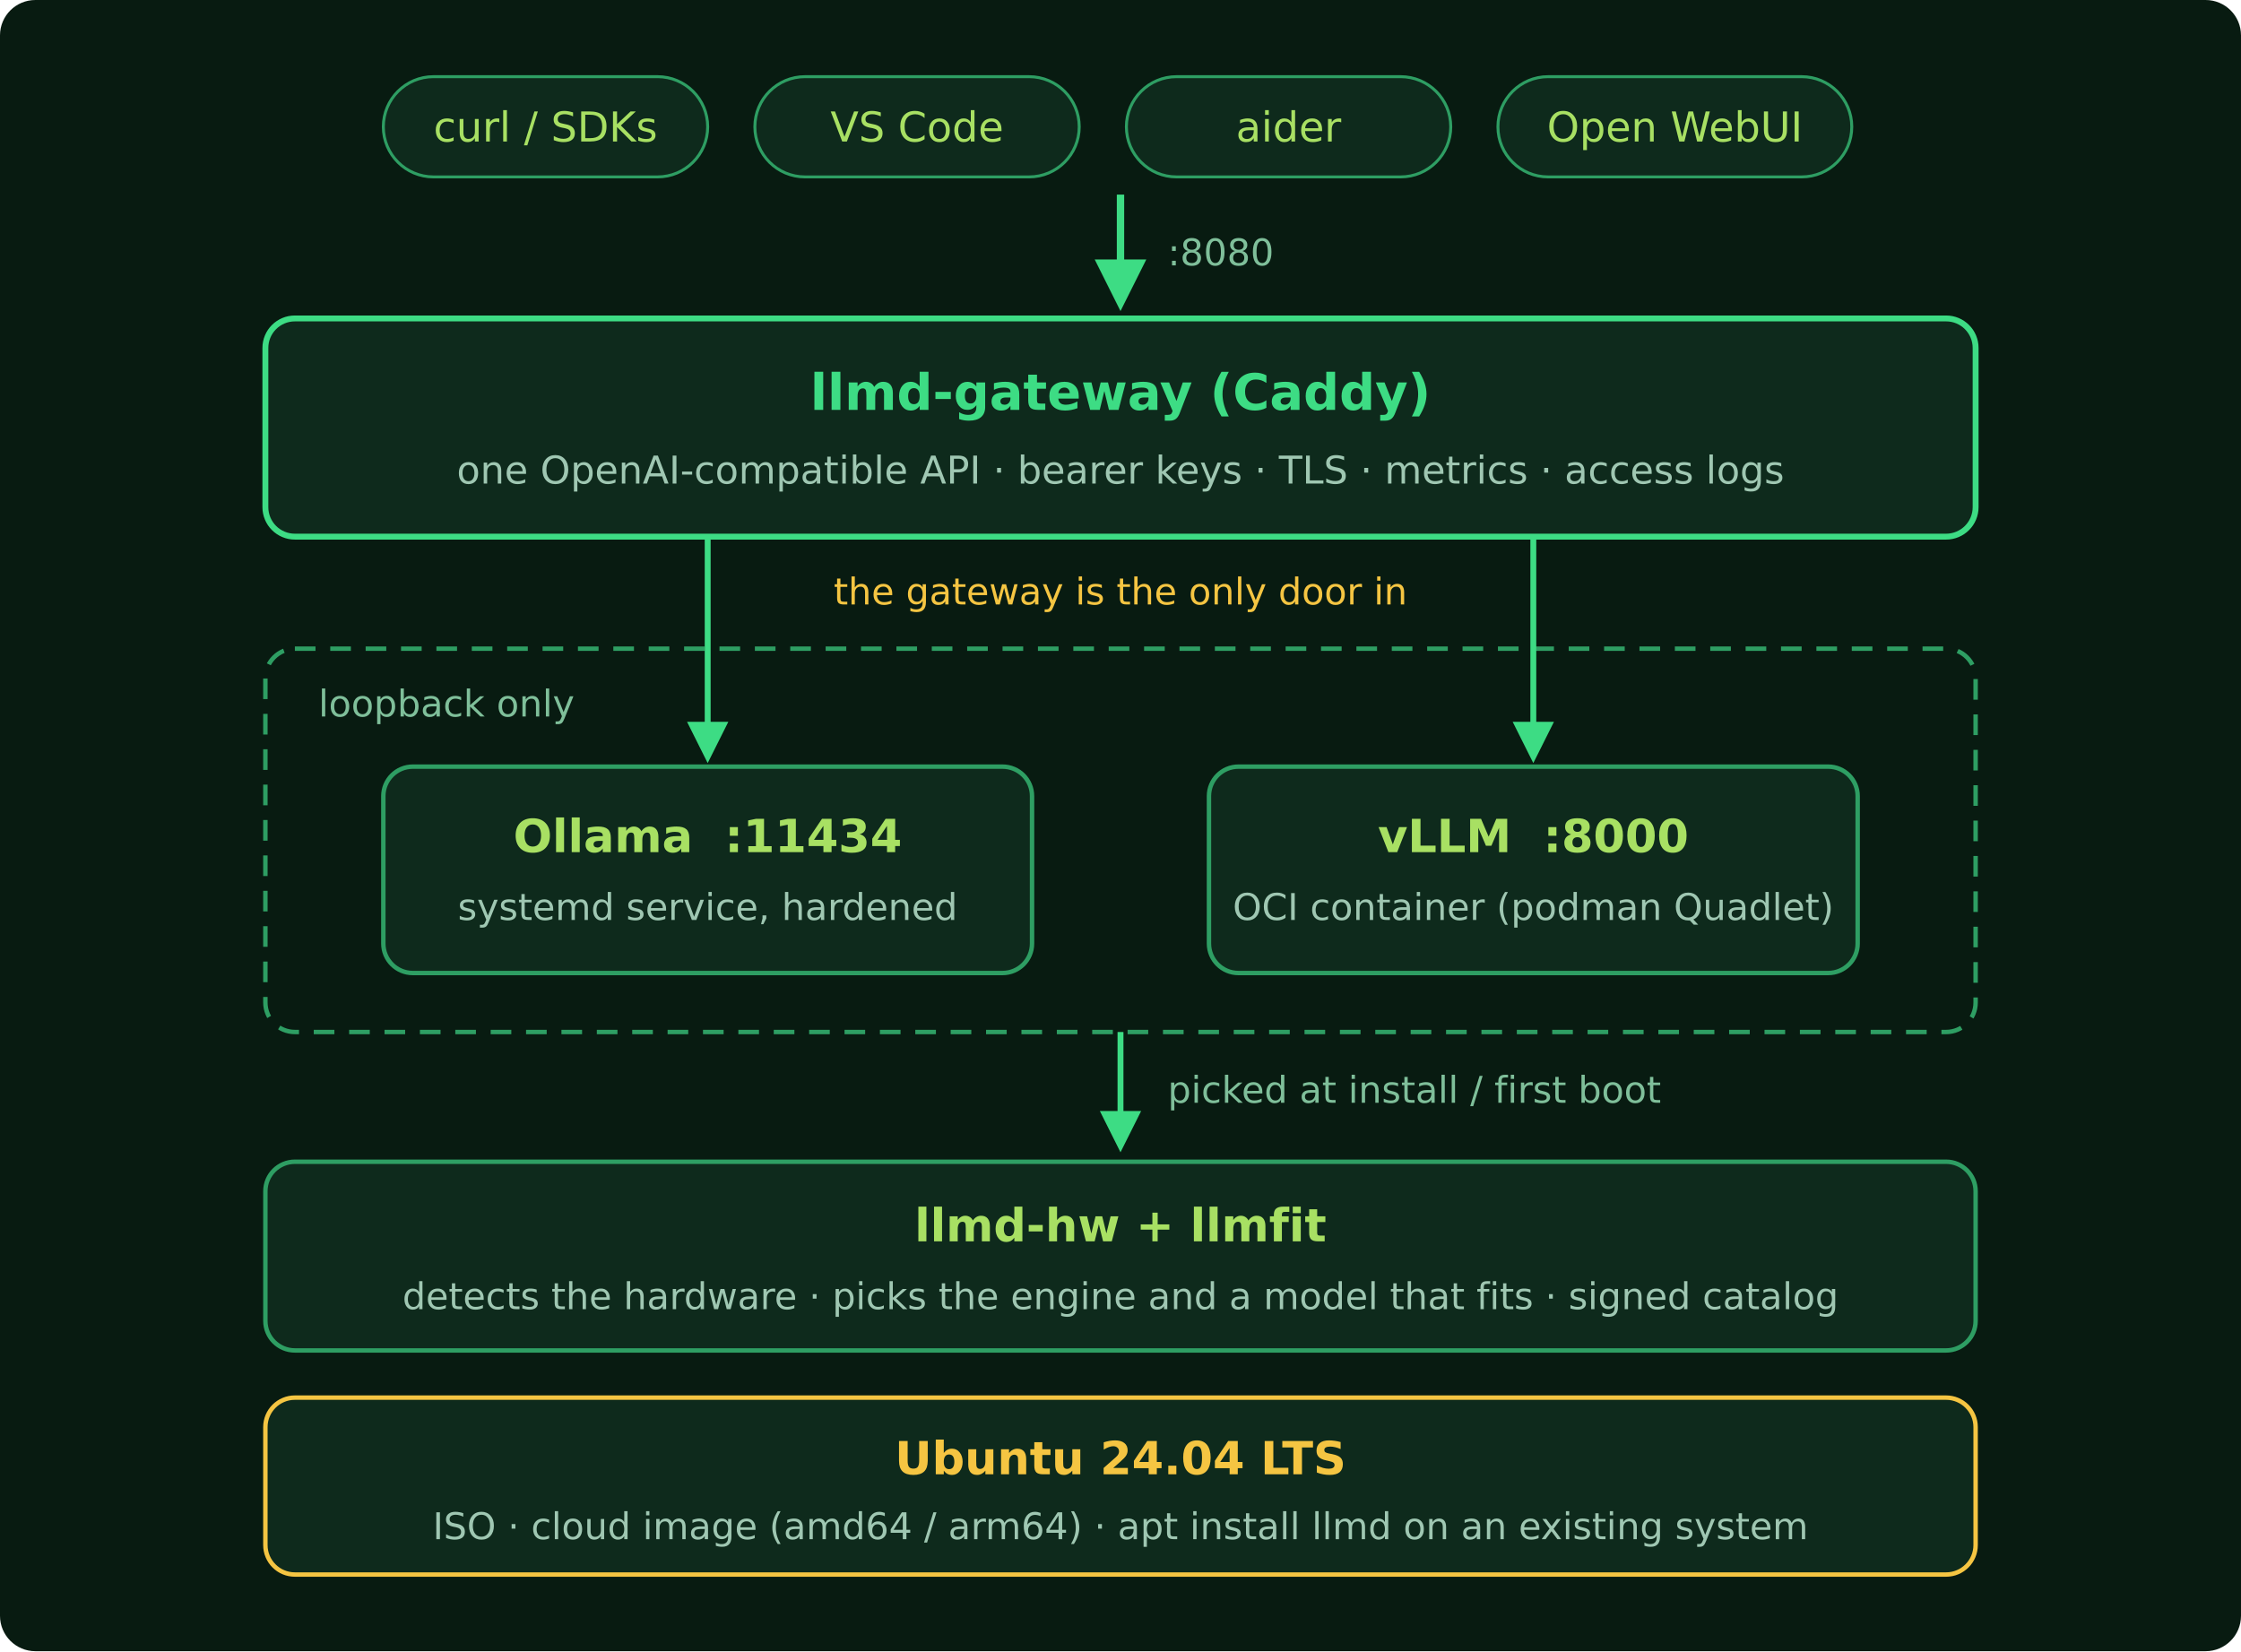
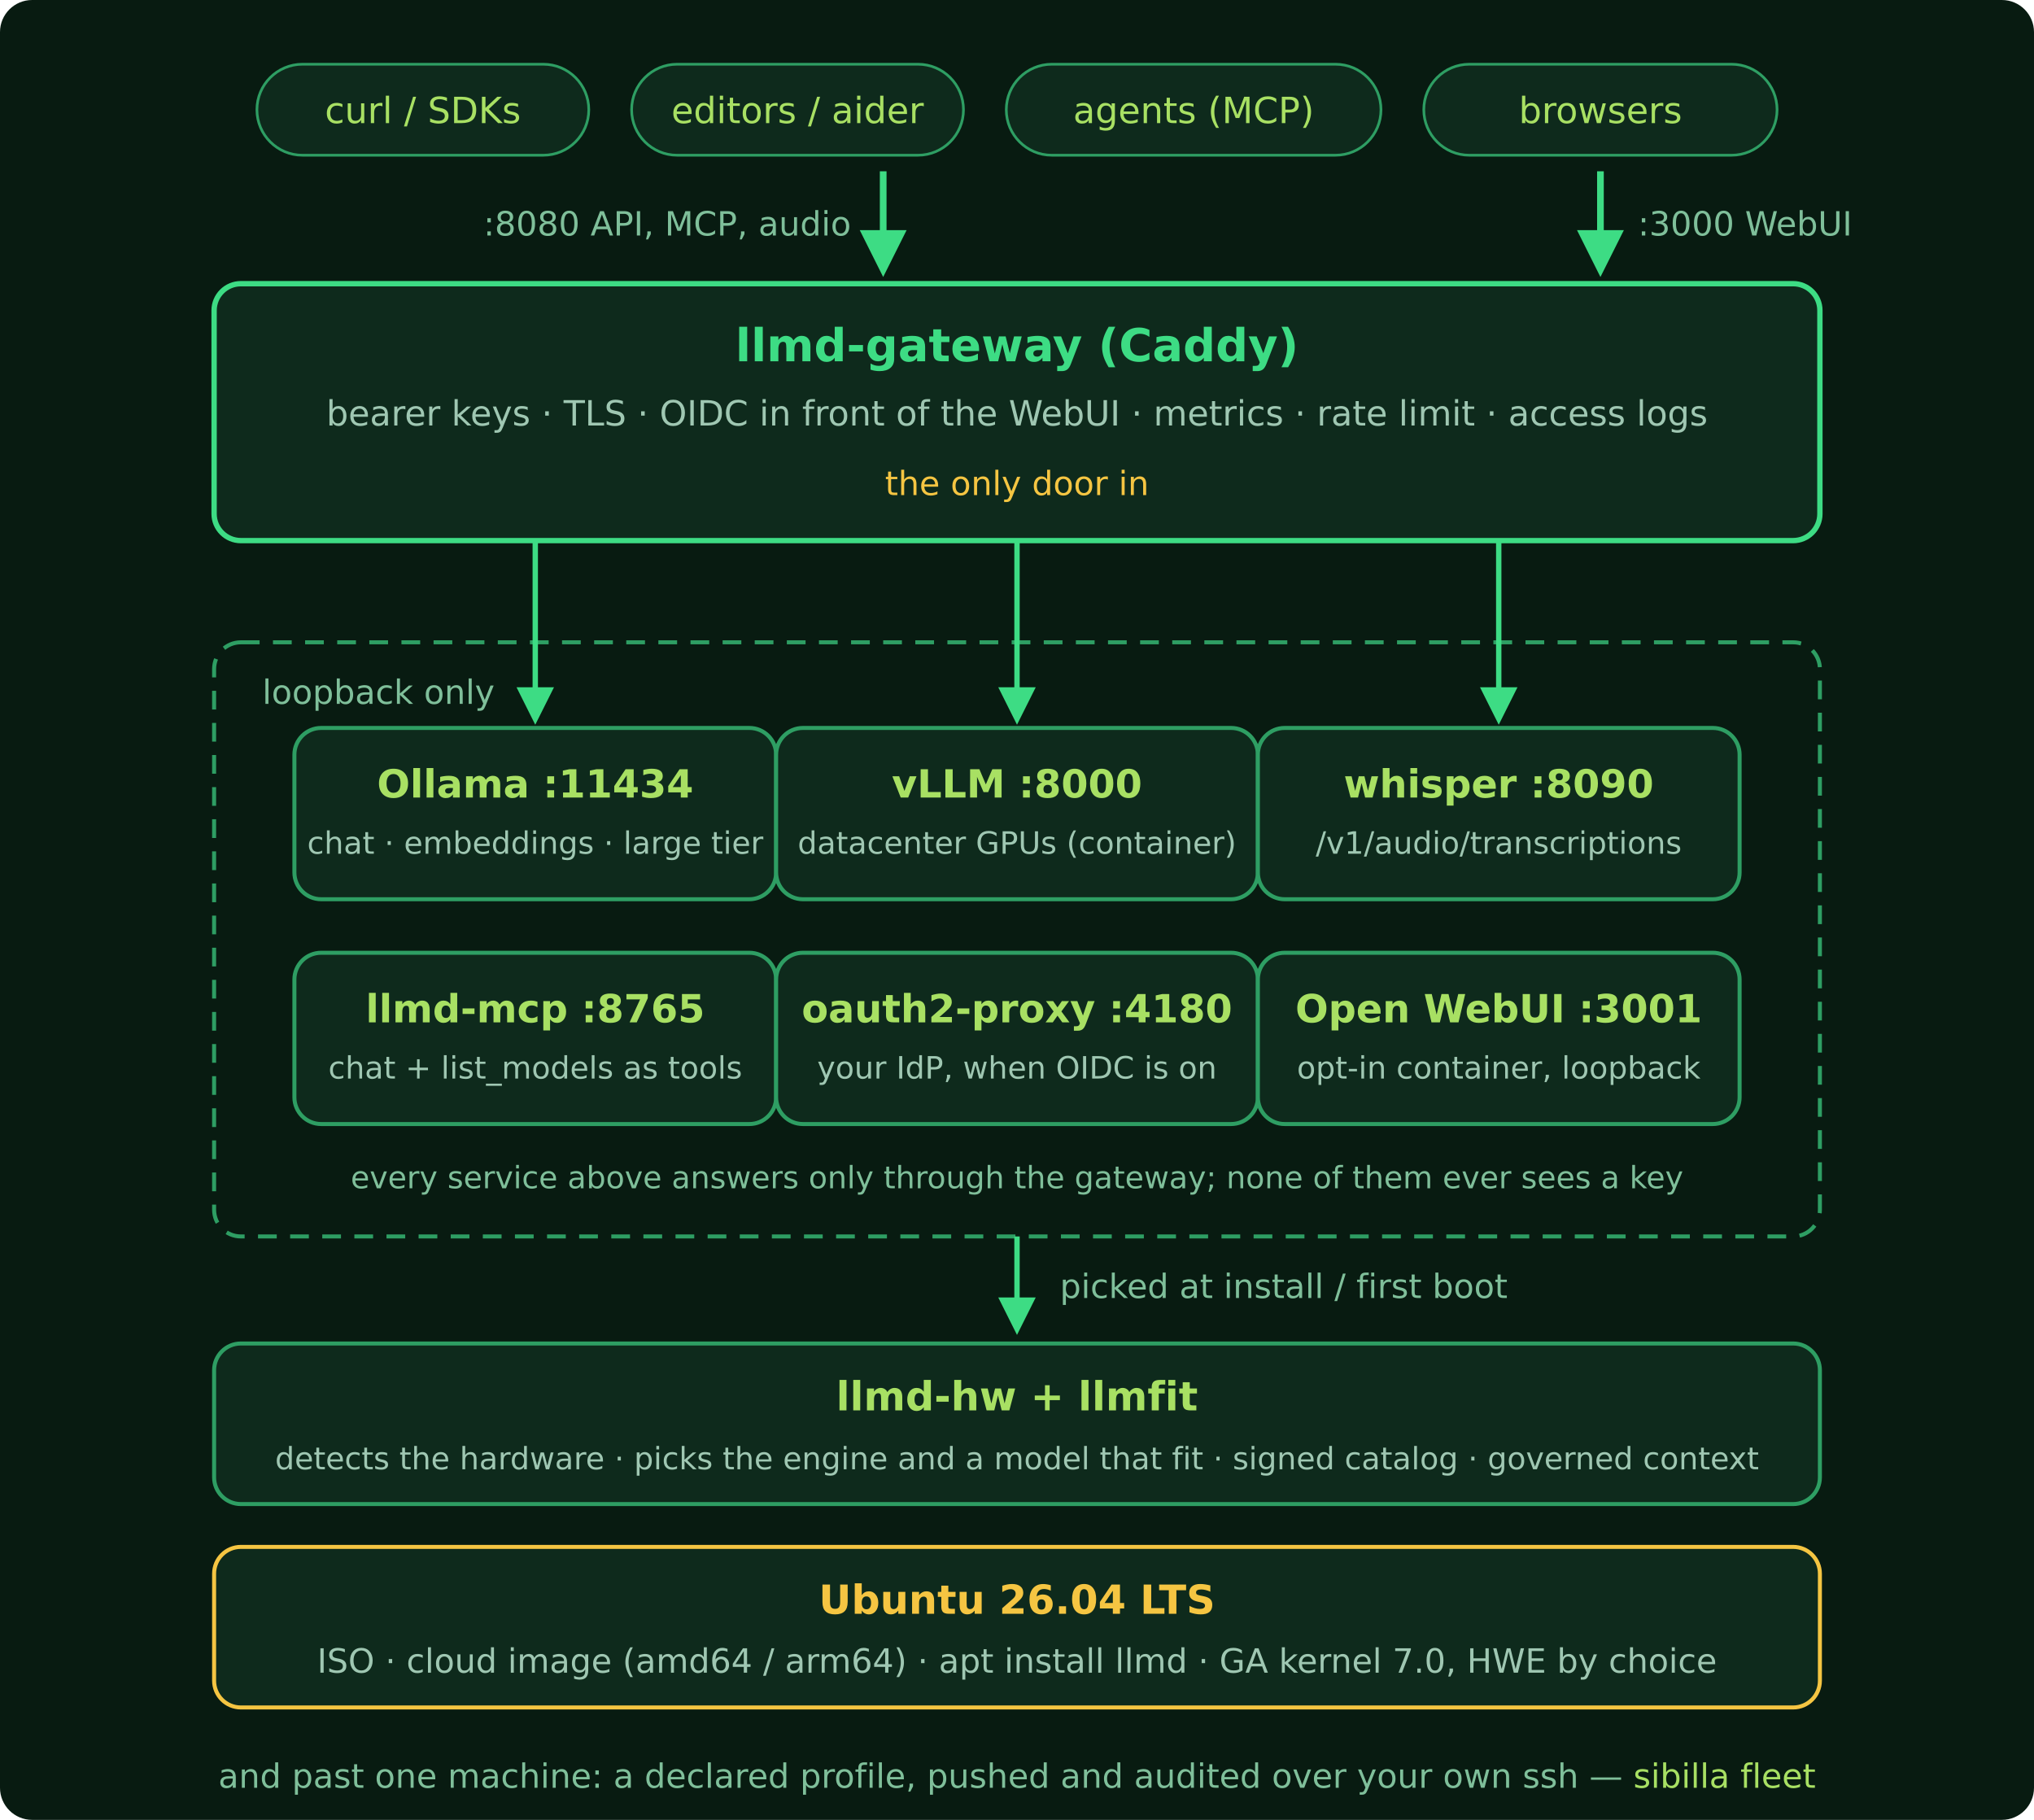
- <svg xmlns="http://www.w3.org/2000/svg" viewBox="0 0 760 560" font-family="'DejaVu Sans','Segoe UI',Arial,sans-serif">
+ <svg xmlns="http://www.w3.org/2000/svg" viewBox="0 0 760 680" font-family="'DejaVu Sans','Segoe UI',Arial,sans-serif">
  <defs>
    <marker id="arr" viewBox="0 0 10 10" refX="8" refY="5" markerWidth="7" markerHeight="7" orient="auto-start-reverse">
      <path d="M 0 0 L 10 5 L 0 10 z" fill="#3ddc84" />
    </marker>
  </defs>
-   <rect x="0" y="0" width="760" height="560" rx="12" fill="#081b11" />
-   <g font-size="14" fill="#a8e063" text-anchor="middle">
-     <rect x="130" y="26" width="110" height="34" rx="17" fill="#0e2a1c" stroke="#2e9e63" />
-     <text x="185" y="48">curl / SDKs</text>
-     <rect x="256" y="26" width="110" height="34" rx="17" fill="#0e2a1c" stroke="#2e9e63" />
-     <text x="311" y="48">VS Code</text>
-     <rect x="382" y="26" width="110" height="34" rx="17" fill="#0e2a1c" stroke="#2e9e63" />
-     <text x="437" y="48">aider</text>
-     <rect x="508" y="26" width="120" height="34" rx="17" fill="#0e2a1c" stroke="#2e9e63" />
-     <text x="568" y="48">Open WebUI</text>
+   <rect x="0" y="0" width="760" height="680" rx="12" fill="#081b11" />
+   <g font-size="13.5" fill="#a8e063" text-anchor="middle">
+     <rect x="96" y="24" width="124" height="34" rx="17" fill="#0e2a1c" stroke="#2e9e63" />
+     <text x="158" y="46">curl / SDKs</text>
+     <rect x="236" y="24" width="124" height="34" rx="17" fill="#0e2a1c" stroke="#2e9e63" />
+     <text x="298" y="46">editors / aider</text>
+     <rect x="376" y="24" width="140" height="34" rx="17" fill="#0e2a1c" stroke="#2e9e63" />
+     <text x="446" y="46">agents (MCP)</text>
+     <rect x="532" y="24" width="132" height="34" rx="17" fill="#0e2a1c" stroke="#2e9e63" />
+     <text x="598" y="46">browsers</text>
  </g>
-   <line x1="380" y1="66" x2="380" y2="102" stroke="#3ddc84" stroke-width="2.5" marker-end="url(#arr)" />
-   <text x="396" y="90" font-size="12.5" fill="#7fbf9a">:8080</text>
-   <rect x="90" y="108" width="580" height="74" rx="10" fill="#0e2a1c" stroke="#3ddc84" stroke-width="2" />
-   <text x="380" y="139" font-size="17" font-weight="bold" fill="#3ddc84" text-anchor="middle">llmd-gateway (Caddy)</text>
-   <text x="380" y="164" font-size="13" fill="#9fc7b2" text-anchor="middle">one OpenAI-compatible API · bearer keys · TLS · metrics · access logs</text>
-   <text x="380" y="205" font-size="12.5" fill="#f5c542" text-anchor="middle">the gateway is the only door in</text>
-   <rect x="90" y="220" width="580" height="130" rx="10" fill="none" stroke="#2e9e63" stroke-width="1.5" stroke-dasharray="7 5" />
-   <text x="108" y="243" font-size="12.5" fill="#7fbf9a">loopback only</text>
-   <line x1="240" y1="182" x2="240" y2="256" stroke="#3ddc84" stroke-width="2" marker-end="url(#arr)" />
-   <line x1="520" y1="182" x2="520" y2="256" stroke="#3ddc84" stroke-width="2" marker-end="url(#arr)" />
-   <rect x="130" y="260" width="220" height="70" rx="10" fill="#0e2a1c" stroke="#2e9e63" stroke-width="1.5" />
-   <text x="240" y="289" font-size="15.5" font-weight="bold" fill="#a8e063" text-anchor="middle">Ollama  :11434</text>
-   <text x="240" y="312" font-size="12.5" fill="#9fc7b2" text-anchor="middle">systemd service, hardened</text>
-   <rect x="410" y="260" width="220" height="70" rx="10" fill="#0e2a1c" stroke="#2e9e63" stroke-width="1.5" />
-   <text x="520" y="289" font-size="15.5" font-weight="bold" fill="#a8e063" text-anchor="middle">vLLM  :8000</text>
-   <text x="520" y="312" font-size="12.5" fill="#9fc7b2" text-anchor="middle">OCI container (podman Quadlet)</text>
-   <line x1="380" y1="350" x2="380" y2="388" stroke="#3ddc84" stroke-width="2" marker-end="url(#arr)" />
-   <text x="396" y="374" font-size="12.5" fill="#7fbf9a">picked at install / first boot</text>
-   <rect x="90" y="394" width="580" height="64" rx="10" fill="#0e2a1c" stroke="#2e9e63" stroke-width="1.5" />
-   <text x="380" y="421" font-size="15.5" font-weight="bold" fill="#a8e063" text-anchor="middle">llmd-hw + llmfit</text>
-   <text x="380" y="444" font-size="12.5" fill="#9fc7b2" text-anchor="middle">detects the hardware · picks the engine and a model that fits · signed catalog</text>
-   <rect x="90" y="474" width="580" height="60" rx="10" fill="#0e2a1c" stroke="#f5c542" stroke-width="1.5" />
-   <text x="380" y="500" font-size="15.5" font-weight="bold" fill="#f5c542" text-anchor="middle">Ubuntu 24.04 LTS</text>
-   <text x="380" y="522" font-size="12.5" fill="#9fc7b2" text-anchor="middle">ISO · cloud image (amd64 / arm64) · apt install llmd on an existing system</text>
+   <line x1="330" y1="64" x2="330" y2="100" stroke="#3ddc84" stroke-width="2.5" marker-end="url(#arr)" />
+   <text x="318" y="88" font-size="12.5" fill="#7fbf9a" text-anchor="end">:8080 API, MCP, audio</text>
+   <line x1="598" y1="64" x2="598" y2="100" stroke="#3ddc84" stroke-width="2.5" marker-end="url(#arr)" />
+   <text x="612" y="88" font-size="12.5" fill="#7fbf9a">:3000 WebUI</text>
+   <rect x="80" y="106" width="600" height="96" rx="10" fill="#0e2a1c" stroke="#3ddc84" stroke-width="2" />
+   <text x="380" y="135" font-size="17" font-weight="bold" fill="#3ddc84" text-anchor="middle">llmd-gateway (Caddy)</text>
+   <text x="380" y="159" font-size="13" fill="#9fc7b2" text-anchor="middle">bearer keys · TLS · OIDC in front of the WebUI · metrics · rate limit · access logs</text>
+   <text x="380" y="185" font-size="12.5" fill="#f5c542" text-anchor="middle">the only door in</text>
+   <rect x="80" y="240" width="600" height="222" rx="10" fill="none" stroke="#2e9e63" stroke-width="1.5" stroke-dasharray="7 5" />
+   <text x="98" y="263" font-size="12.5" fill="#7fbf9a">loopback only</text>
+   <line x1="200" y1="202" x2="200" y2="268" stroke="#3ddc84" stroke-width="2" marker-end="url(#arr)" />
+   <line x1="380" y1="202" x2="380" y2="268" stroke="#3ddc84" stroke-width="2" marker-end="url(#arr)" />
+   <line x1="560" y1="202" x2="560" y2="268" stroke="#3ddc84" stroke-width="2" marker-end="url(#arr)" />
+   <g text-anchor="middle">
+     <rect x="110" y="272" width="180" height="64" rx="10" fill="#0e2a1c" stroke="#2e9e63" stroke-width="1.5" />
+     <text x="200" y="298" font-size="14.5" font-weight="bold" fill="#a8e063">Ollama  :11434</text>
+     <text x="200" y="319" font-size="11.5" fill="#9fc7b2">chat · embeddings · large tier</text>
+     <rect x="290" y="272" width="180" height="64" rx="10" fill="#0e2a1c" stroke="#2e9e63" stroke-width="1.5" />
+     <text x="380" y="298" font-size="14.5" font-weight="bold" fill="#a8e063">vLLM  :8000</text>
+     <text x="380" y="319" font-size="11.5" fill="#9fc7b2">datacenter GPUs (container)</text>
+     <rect x="470" y="272" width="180" height="64" rx="10" fill="#0e2a1c" stroke="#2e9e63" stroke-width="1.5" />
+     <text x="560" y="298" font-size="14.5" font-weight="bold" fill="#a8e063">whisper  :8090</text>
+     <text x="560" y="319" font-size="11.5" fill="#9fc7b2">/v1/audio/transcriptions</text>
+   </g>
+   <g text-anchor="middle">
+     <rect x="110" y="356" width="180" height="64" rx="10" fill="#0e2a1c" stroke="#2e9e63" stroke-width="1.5" />
+     <text x="200" y="382" font-size="14.5" font-weight="bold" fill="#a8e063">llmd-mcp  :8765</text>
+     <text x="200" y="403" font-size="11.5" fill="#9fc7b2">chat + list_models as tools</text>
+     <rect x="290" y="356" width="180" height="64" rx="10" fill="#0e2a1c" stroke="#2e9e63" stroke-width="1.5" />
+     <text x="380" y="382" font-size="14.5" font-weight="bold" fill="#a8e063">oauth2-proxy  :4180</text>
+     <text x="380" y="403" font-size="11.5" fill="#9fc7b2">your IdP, when OIDC is on</text>
+     <rect x="470" y="356" width="180" height="64" rx="10" fill="#0e2a1c" stroke="#2e9e63" stroke-width="1.5" />
+     <text x="560" y="382" font-size="14.5" font-weight="bold" fill="#a8e063">Open WebUI  :3001</text>
+     <text x="560" y="403" font-size="11.5" fill="#9fc7b2">opt-in container, loopback</text>
+   </g>
+   <text x="380" y="444" font-size="11.5" fill="#7fbf9a" text-anchor="middle">every service above answers only through the gateway; none of them ever sees a key</text>
+   <line x1="380" y1="462" x2="380" y2="496" stroke="#3ddc84" stroke-width="2" marker-end="url(#arr)" />
+   <text x="396" y="485" font-size="12.5" fill="#7fbf9a">picked at install / first boot</text>
+   <rect x="80" y="502" width="600" height="60" rx="10" fill="#0e2a1c" stroke="#2e9e63" stroke-width="1.5" />
+   <text x="380" y="527" font-size="15" font-weight="bold" fill="#a8e063" text-anchor="middle">llmd-hw + llmfit</text>
+   <text x="380" y="549" font-size="11.5" fill="#9fc7b2" text-anchor="middle">detects the hardware · picks the engine and a model that fit · signed catalog · governed context</text>
+   <rect x="80" y="578" width="600" height="60" rx="10" fill="#0e2a1c" stroke="#f5c542" stroke-width="1.5" />
+   <text x="380" y="603" font-size="15" font-weight="bold" fill="#f5c542" text-anchor="middle">Ubuntu 26.04 LTS</text>
+   <text x="380" y="625" font-size="12.5" fill="#9fc7b2" text-anchor="middle">ISO · cloud image (amd64 / arm64) · apt install llmd · GA kernel 7.0, HWE by choice</text>
+   <text x="380" y="668" font-size="12.5" fill="#7fbf9a" text-anchor="middle">and past one machine: a declared profile, pushed and audited over your own ssh — <tspan fill="#a8e063">sibilla fleet</tspan>
+   </text>
</svg>
